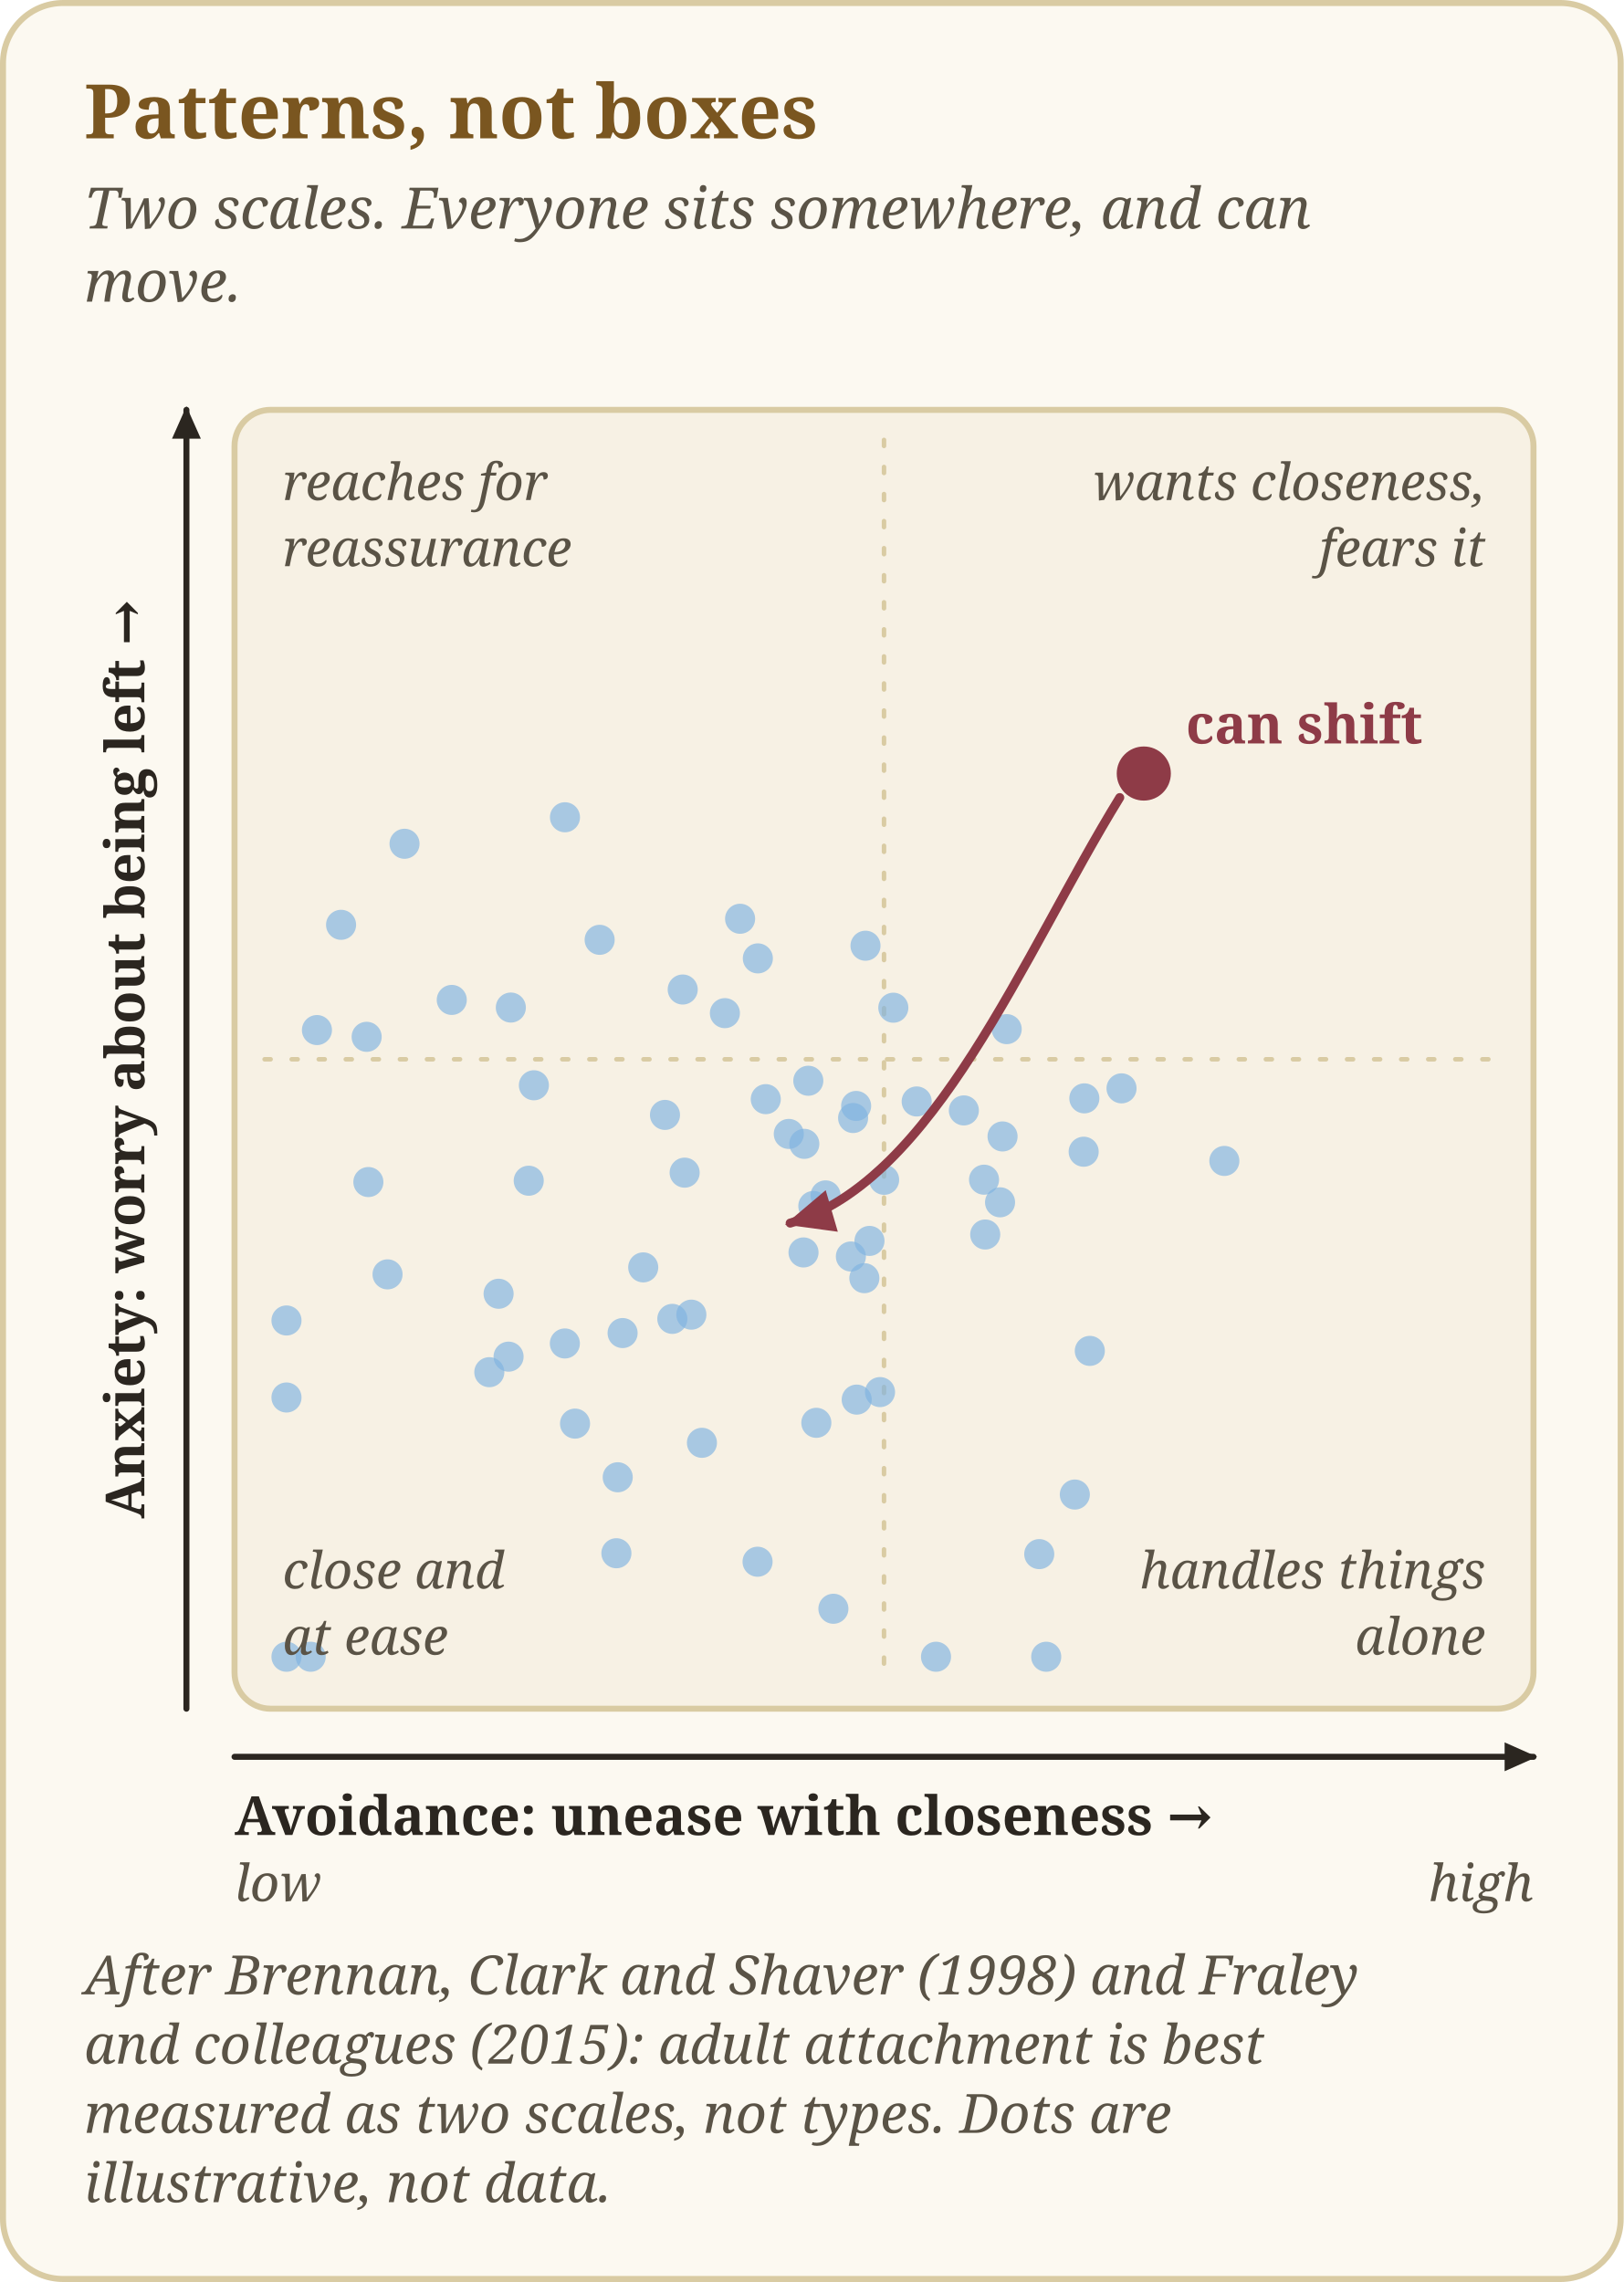
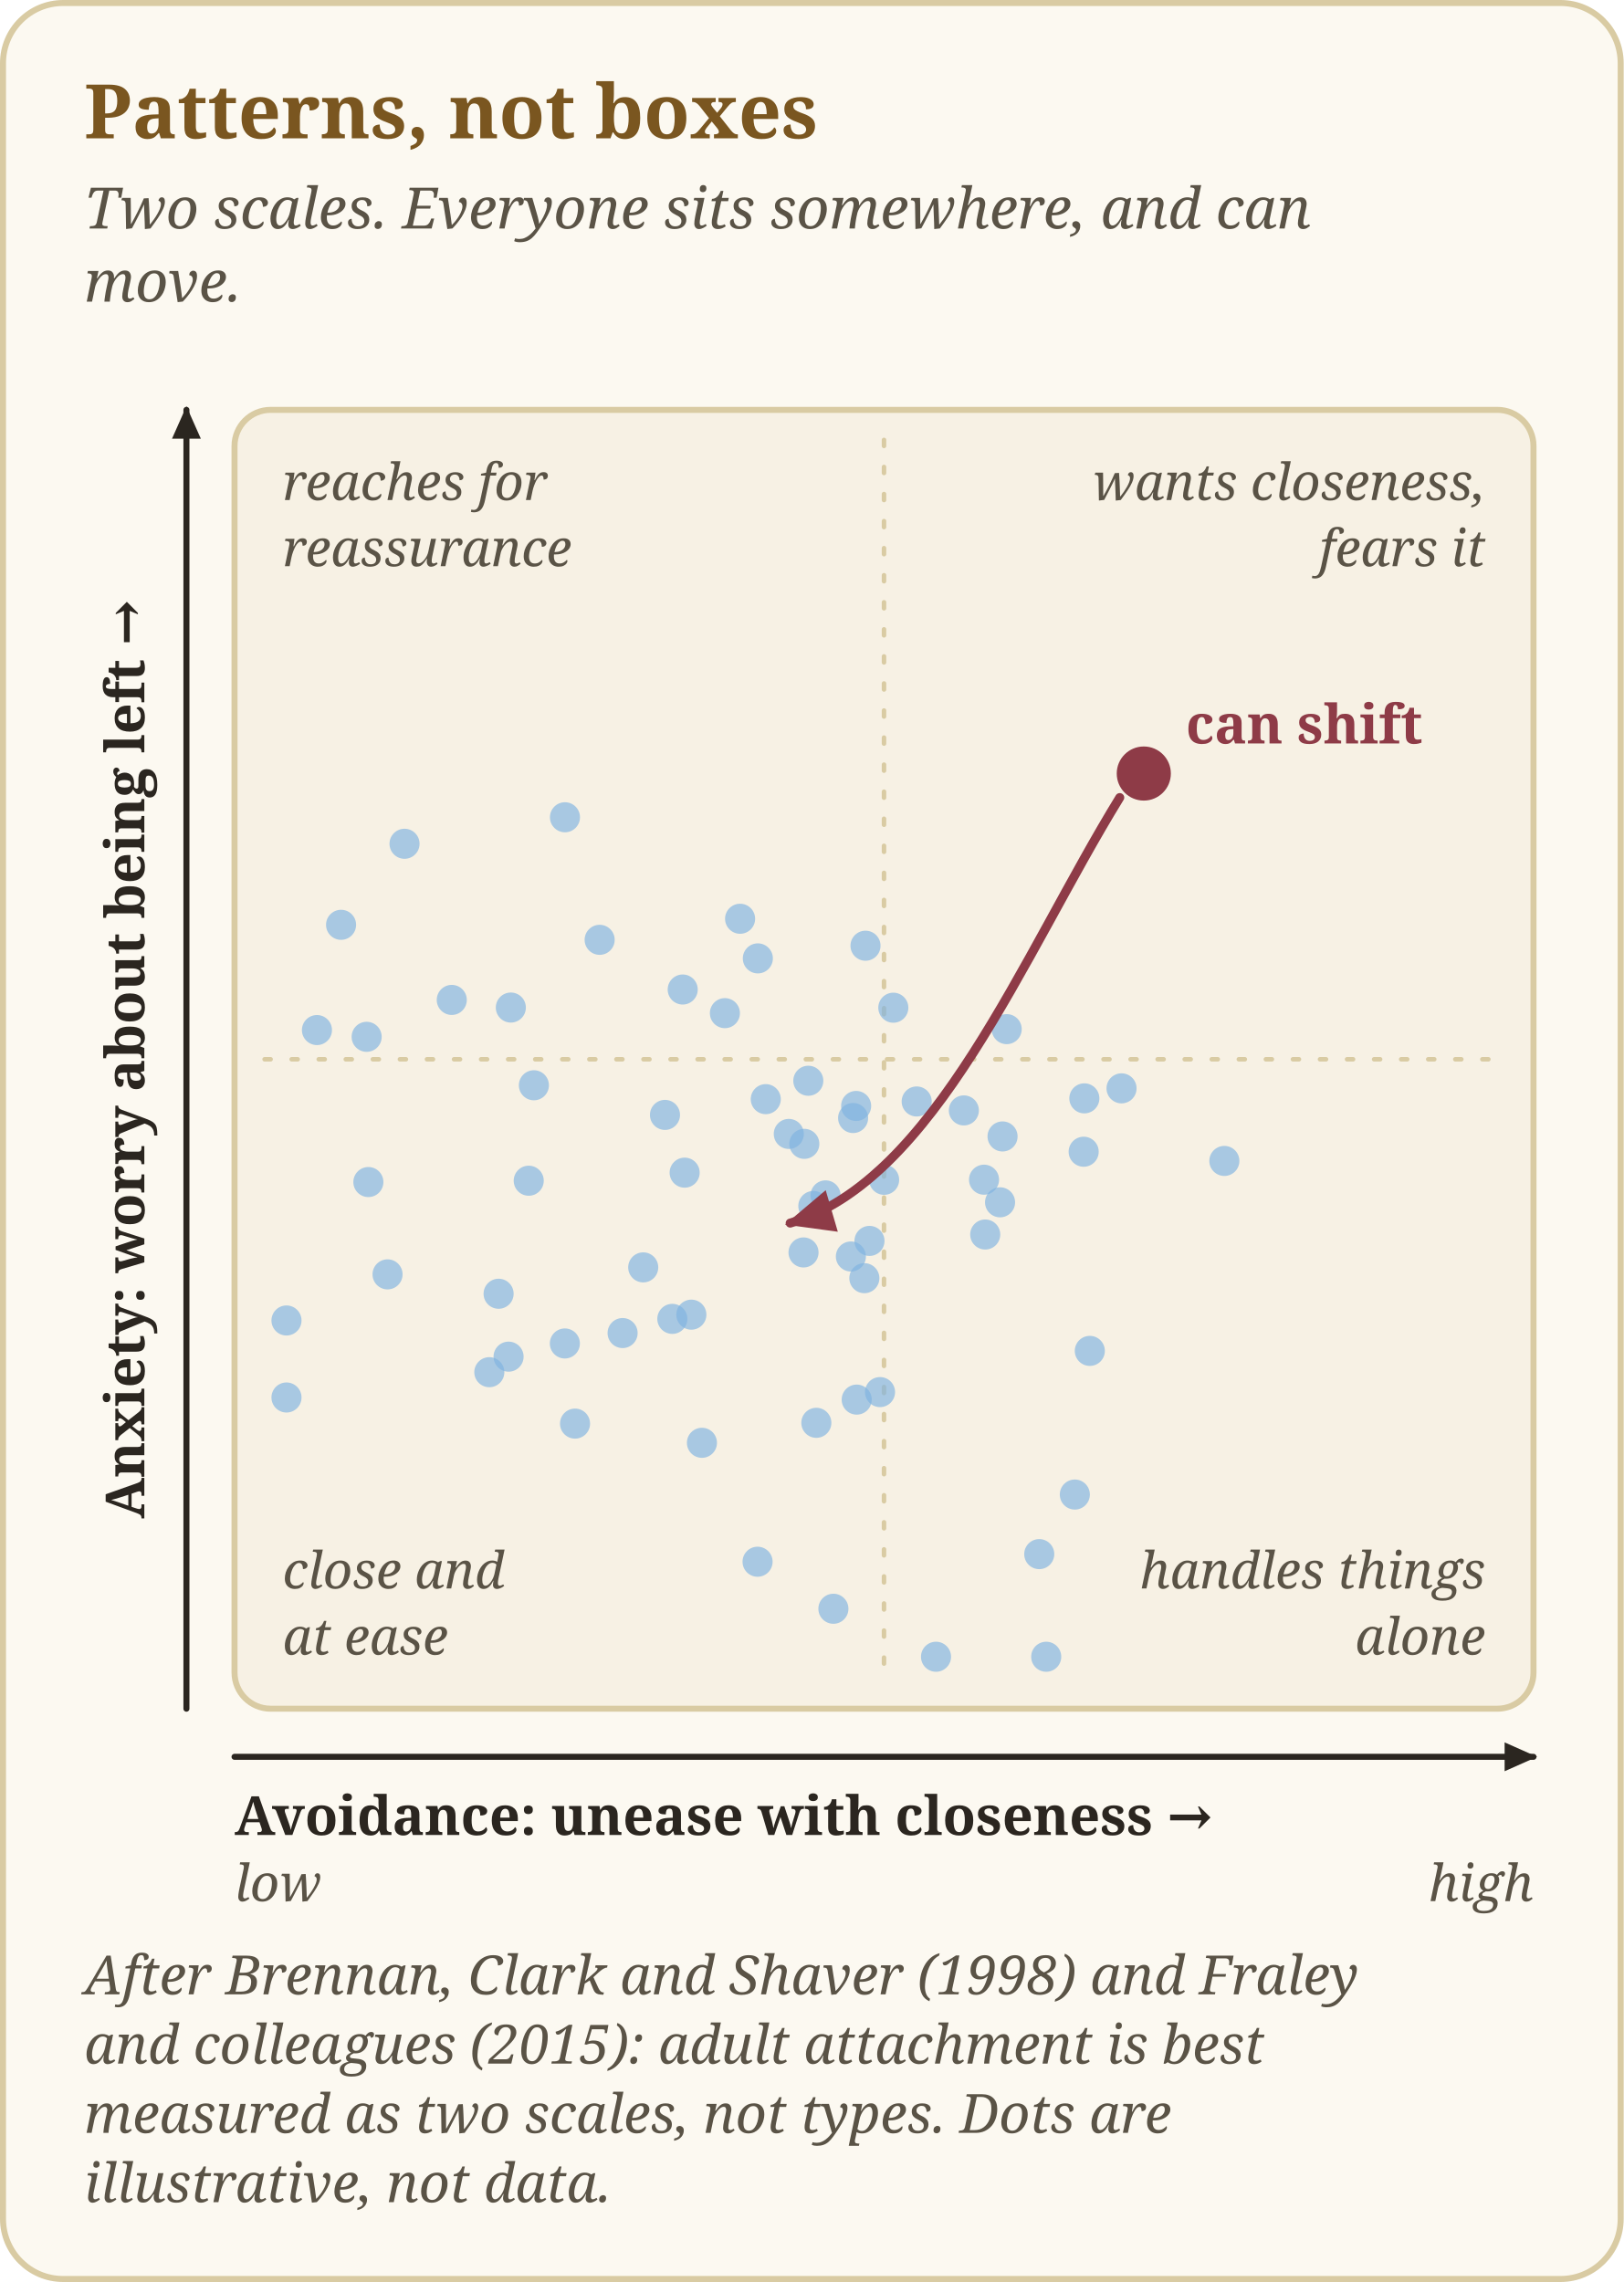
<svg xmlns="http://www.w3.org/2000/svg" viewBox="0 0 540 759" width="540" height="759" role="img" aria-labelledby="fig-u5-attach-t fig-u5-attach-d" font-family="Lora, Georgia, serif" fill="#2B2620">
  <defs>
    <marker id="fig-u5-attach-ar-8e3b47" viewBox="0 0 10 10" refX="8" refY="5" markerWidth="6" markerHeight="6" orient="auto">
      <path d="M0,1 L9,5 L0,9 Z" fill="#8E3B47" />
    </marker>
    <marker id="fig-u5-attach-ar-2b2620" viewBox="0 0 10 10" refX="8" refY="5" markerWidth="6" markerHeight="6" orient="auto">
      <path d="M0,1 L9,5 L0,9 Z" fill="#2B2620" />
    </marker>
  </defs>
  <rect x="1" y="1" width="538" height="757" rx="20" fill="#FCF9F1" stroke="#D9CBA3" stroke-width="2" />
  <text x="28" y="46" font-size="25" font-weight="bold" fill="#7A5620">Patterns, not boxes</text>
  <text x="28" y="76" font-size="19" font-style="italic" fill="#5A5346">
    <tspan x="28" dy="0">Two scales. Everyone sits somewhere, and can</tspan>
    <tspan x="28" dy="24.32">move.</tspan>
  </text>
  <rect x="78" y="136.32" width="432" height="432" rx="12" fill="#F7F1E4" stroke="#D9CBA3" stroke-width="2" />
  <line x1="294" y1="146.32" x2="294" y2="558.32" stroke="#D9CBA3" stroke-width="1.5" stroke-linecap="round" stroke-dasharray="2 7" />
  <line x1="88" y1="352.32" x2="500" y2="352.32" stroke="#D9CBA3" stroke-width="1.5" stroke-linecap="round" stroke-dasharray="2 7" />
  <circle cx="221.157" cy="370.822" r="5" fill="#7FB2E0" fill-opacity="0.65" />
  <circle cx="223.602" cy="438.661" r="5" fill="#7FB2E0" fill-opacity="0.65" />
  <circle cx="165.824" cy="430.308" r="5" fill="#7FB2E0" fill-opacity="0.65" />
  <circle cx="333.426" cy="377.986" r="5" fill="#7FB2E0" fill-opacity="0.65" />
  <circle cx="327.267" cy="392.37" r="5" fill="#7FB2E0" fill-opacity="0.65" />
  <circle cx="274.563" cy="397.588" r="5" fill="#7FB2E0" fill-opacity="0.65" />
  <circle cx="105.41" cy="342.601" r="5" fill="#7FB2E0" fill-opacity="0.65" />
  <circle cx="283.724" cy="371.857" r="5" fill="#7FB2E0" fill-opacity="0.65" />
-   <circle cx="103.333" cy="551.04" r="5" fill="#7FB2E0" fill-opacity="0.65" />
  <circle cx="169.14" cy="451.229" r="5" fill="#7FB2E0" fill-opacity="0.65" />
  <circle cx="267.231" cy="416.568" r="5" fill="#7FB2E0" fill-opacity="0.65" />
  <circle cx="284.922" cy="465.515" r="5" fill="#7FB2E0" fill-opacity="0.65" />
  <circle cx="267.498" cy="380.448" r="5" fill="#7FB2E0" fill-opacity="0.65" />
  <circle cx="187.894" cy="271.825" r="5" fill="#7FB2E0" fill-opacity="0.65" />
  <circle cx="287.846" cy="314.55" r="5" fill="#7FB2E0" fill-opacity="0.65" />
  <circle cx="191.243" cy="473.499" r="5" fill="#7FB2E0" fill-opacity="0.65" />
  <circle cx="213.921" cy="421.535" r="5" fill="#7FB2E0" fill-opacity="0.65" />
  <circle cx="294.041" cy="392.409" r="5" fill="#7FB2E0" fill-opacity="0.65" />
-   <circle cx="205.441" cy="491.343" r="5" fill="#7FB2E0" fill-opacity="0.65" />
  <circle cx="199.43" cy="312.587" r="5" fill="#7FB2E0" fill-opacity="0.65" />
  <circle cx="175.844" cy="392.71" r="5" fill="#7FB2E0" fill-opacity="0.65" />
  <circle cx="277.169" cy="535.078" r="5" fill="#7FB2E0" fill-opacity="0.65" />
  <circle cx="246.139" cy="305.584" r="5" fill="#7FB2E0" fill-opacity="0.65" />
  <circle cx="95.28" cy="439.196" r="5" fill="#7FB2E0" fill-opacity="0.65" />
  <circle cx="233.448" cy="479.881" r="5" fill="#7FB2E0" fill-opacity="0.65" />
  <circle cx="282.986" cy="417.912" r="5" fill="#7FB2E0" fill-opacity="0.65" />
  <circle cx="121.941" cy="344.85" r="5" fill="#7FB2E0" fill-opacity="0.65" />
  <circle cx="297.099" cy="335.165" r="5" fill="#7FB2E0" fill-opacity="0.65" />
  <circle cx="360.404" cy="383.067" r="5" fill="#7FB2E0" fill-opacity="0.65" />
  <circle cx="251.95" cy="519.436" r="5" fill="#7FB2E0" fill-opacity="0.65" />
  <circle cx="292.676" cy="463.013" r="5" fill="#7FB2E0" fill-opacity="0.65" />
-   <circle cx="205.002" cy="516.614" r="5" fill="#7FB2E0" fill-opacity="0.65" />
  <circle cx="162.738" cy="456.394" r="5" fill="#7FB2E0" fill-opacity="0.65" />
  <circle cx="347.948" cy="551.04" r="5" fill="#7FB2E0" fill-opacity="0.65" />
  <circle cx="122.512" cy="393.154" r="5" fill="#7FB2E0" fill-opacity="0.65" />
  <circle cx="360.63" cy="365.317" r="5" fill="#7FB2E0" fill-opacity="0.65" />
-   <circle cx="95.28" cy="551.04" r="5" fill="#7FB2E0" fill-opacity="0.65" />
  <circle cx="271.495" cy="473.232" r="5" fill="#7FB2E0" fill-opacity="0.65" />
  <circle cx="150.248" cy="332.577" r="5" fill="#7FB2E0" fill-opacity="0.65" />
  <circle cx="332.595" cy="399.893" r="5" fill="#7FB2E0" fill-opacity="0.65" />
  <circle cx="262.333" cy="377.148" r="5" fill="#7FB2E0" fill-opacity="0.65" />
  <circle cx="372.996" cy="361.99" r="5" fill="#7FB2E0" fill-opacity="0.65" />
  <circle cx="284.731" cy="367.842" r="5" fill="#7FB2E0" fill-opacity="0.65" />
  <circle cx="113.433" cy="307.595" r="5" fill="#7FB2E0" fill-opacity="0.65" />
  <circle cx="320.555" cy="369.328" r="5" fill="#7FB2E0" fill-opacity="0.65" />
  <circle cx="95.28" cy="464.812" r="5" fill="#7FB2E0" fill-opacity="0.65" />
  <circle cx="311.296" cy="551.04" r="5" fill="#7FB2E0" fill-opacity="0.65" />
  <circle cx="227.055" cy="329.117" r="5" fill="#7FB2E0" fill-opacity="0.65" />
  <circle cx="134.538" cy="280.642" r="5" fill="#7FB2E0" fill-opacity="0.65" />
  <circle cx="287.465" cy="425.123" r="5" fill="#7FB2E0" fill-opacity="0.65" />
  <circle cx="268.825" cy="359.462" r="5" fill="#7FB2E0" fill-opacity="0.65" />
  <circle cx="252.042" cy="318.764" r="5" fill="#7FB2E0" fill-opacity="0.65" />
  <circle cx="187.86" cy="446.842" r="5" fill="#7FB2E0" fill-opacity="0.65" />
  <circle cx="327.661" cy="410.6" r="5" fill="#7FB2E0" fill-opacity="0.65" />
  <circle cx="169.892" cy="335.115" r="5" fill="#7FB2E0" fill-opacity="0.65" />
  <circle cx="362.448" cy="449.311" r="5" fill="#7FB2E0" fill-opacity="0.65" />
  <circle cx="128.89" cy="423.86" r="5" fill="#7FB2E0" fill-opacity="0.65" />
  <circle cx="229.929" cy="437.26" r="5" fill="#7FB2E0" fill-opacity="0.65" />
  <circle cx="357.464" cy="497.091" r="5" fill="#7FB2E0" fill-opacity="0.65" />
  <circle cx="345.629" cy="516.904" r="5" fill="#7FB2E0" fill-opacity="0.65" />
  <circle cx="177.56" cy="360.965" r="5" fill="#7FB2E0" fill-opacity="0.65" />
  <circle cx="334.803" cy="342.293" r="5" fill="#7FB2E0" fill-opacity="0.65" />
  <circle cx="270.496" cy="401.115" r="5" fill="#7FB2E0" fill-opacity="0.65" />
  <circle cx="254.676" cy="365.581" r="5" fill="#7FB2E0" fill-opacity="0.65" />
  <circle cx="227.698" cy="390.028" r="5" fill="#7FB2E0" fill-opacity="0.65" />
  <circle cx="289.169" cy="412.731" r="5" fill="#7FB2E0" fill-opacity="0.65" />
  <circle cx="304.868" cy="366.353" r="5" fill="#7FB2E0" fill-opacity="0.65" />
  <circle cx="407.193" cy="386.129" r="5" fill="#7FB2E0" fill-opacity="0.65" />
  <circle cx="207.063" cy="443.379" r="5" fill="#7FB2E0" fill-opacity="0.65" />
  <circle cx="241.084" cy="336.976" r="5" fill="#7FB2E0" fill-opacity="0.65" />
  <text x="94" y="166.32" font-size="17" font-style="italic" fill="#5A5346">reaches for</text>
  <text x="94" y="188.32" font-size="17" font-style="italic" fill="#5A5346">reassurance</text>
  <text x="494" y="166.32" font-size="17" font-style="italic" fill="#5A5346" text-anchor="end">wants closeness,</text>
  <text x="494" y="188.32" font-size="17" font-style="italic" fill="#5A5346" text-anchor="end">fears it</text>
  <text x="94" y="528.32" font-size="17" font-style="italic" fill="#5A5346">close and</text>
  <text x="94" y="550.32" font-size="17" font-style="italic" fill="#5A5346">at ease</text>
  <text x="494" y="528.32" font-size="17" font-style="italic" fill="#5A5346" text-anchor="end">handles things</text>
  <text x="494" y="550.32" font-size="17" font-style="italic" fill="#5A5346" text-anchor="end">alone</text>
  <circle cx="380.4" cy="257.28" r="9" fill="#8E3B47" />
  <path d="M372.4 265.28 C340.4 317.28 310.8 392.8 262.8 406.8" fill="none" stroke="#8E3B47" stroke-width="3" stroke-linecap="round" stroke-linejoin="round" marker-end="url(#fig-u5-attach-ar-8e3b47)" />
  <text x="394.4" y="247.28" font-size="18" font-weight="bold" fill="#8E3B47">can shift</text>
  <path d="M78 584.32 H510" fill="none" stroke="#2B2620" stroke-width="2" stroke-linecap="round" stroke-linejoin="round" marker-end="url(#fig-u5-attach-ar-2b2620)" />
  <text x="78" y="610.32" font-size="18" font-weight="bold">Avoidance: unease with closeness →</text>
  <text x="78" y="632.32" font-size="17" font-style="italic" fill="#5A5346">low</text>
  <text x="510" y="632.32" font-size="17" font-style="italic" fill="#5A5346" text-anchor="end">high</text>
  <path d="M62 568.32 V136.32" fill="none" stroke="#2B2620" stroke-width="2" stroke-linecap="round" stroke-linejoin="round" marker-end="url(#fig-u5-attach-ar-2b2620)" />
  <text x="48" y="352.32" font-size="18" font-weight="bold" text-anchor="middle" transform="rotate(-90 48 352.32)">Anxiety: worry about being left →</text>
  <text x="28" y="663.32" font-size="18" font-style="italic" fill="#5A5346">
    <tspan x="28" dy="0">After Brennan, Clark and Shaver (1998) and Fraley</tspan>
    <tspan x="28" dy="23.04">and colleagues (2015): adult attachment is best</tspan>
    <tspan x="28" dy="23.04">measured as two scales, not types. Dots are</tspan>
    <tspan x="28" dy="23.04">illustrative, not data.</tspan>
  </text>
</svg>
